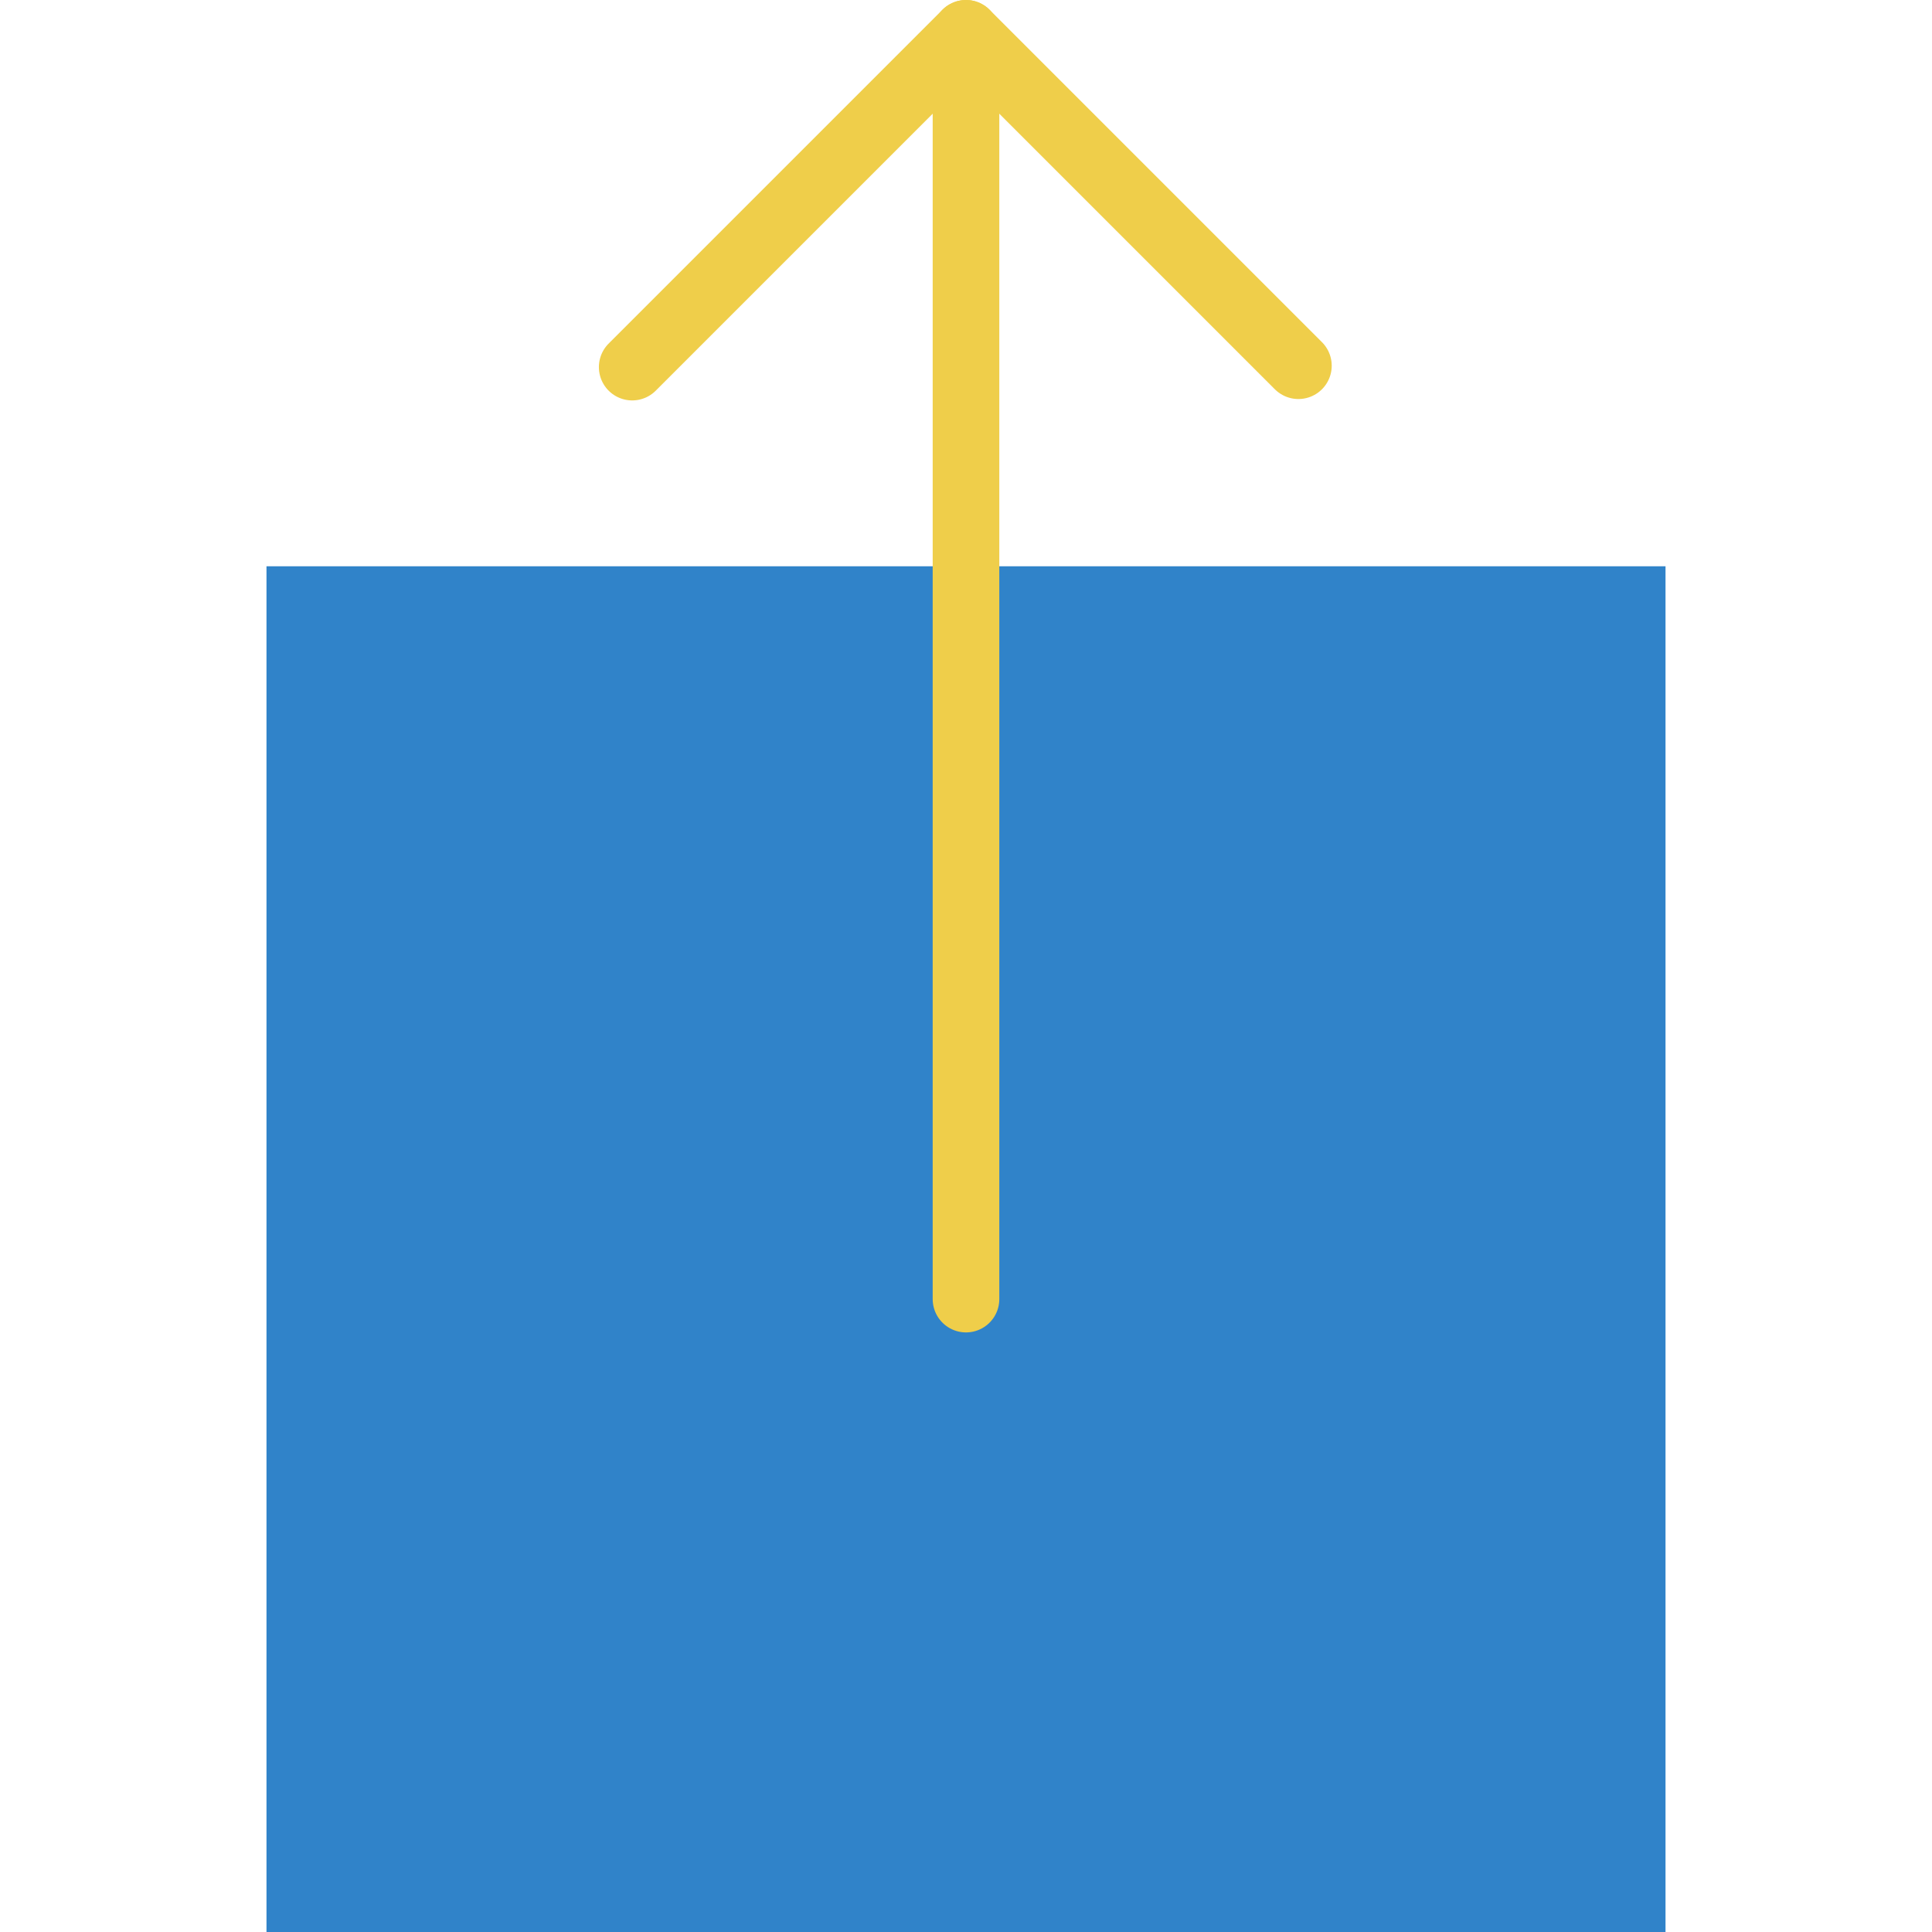
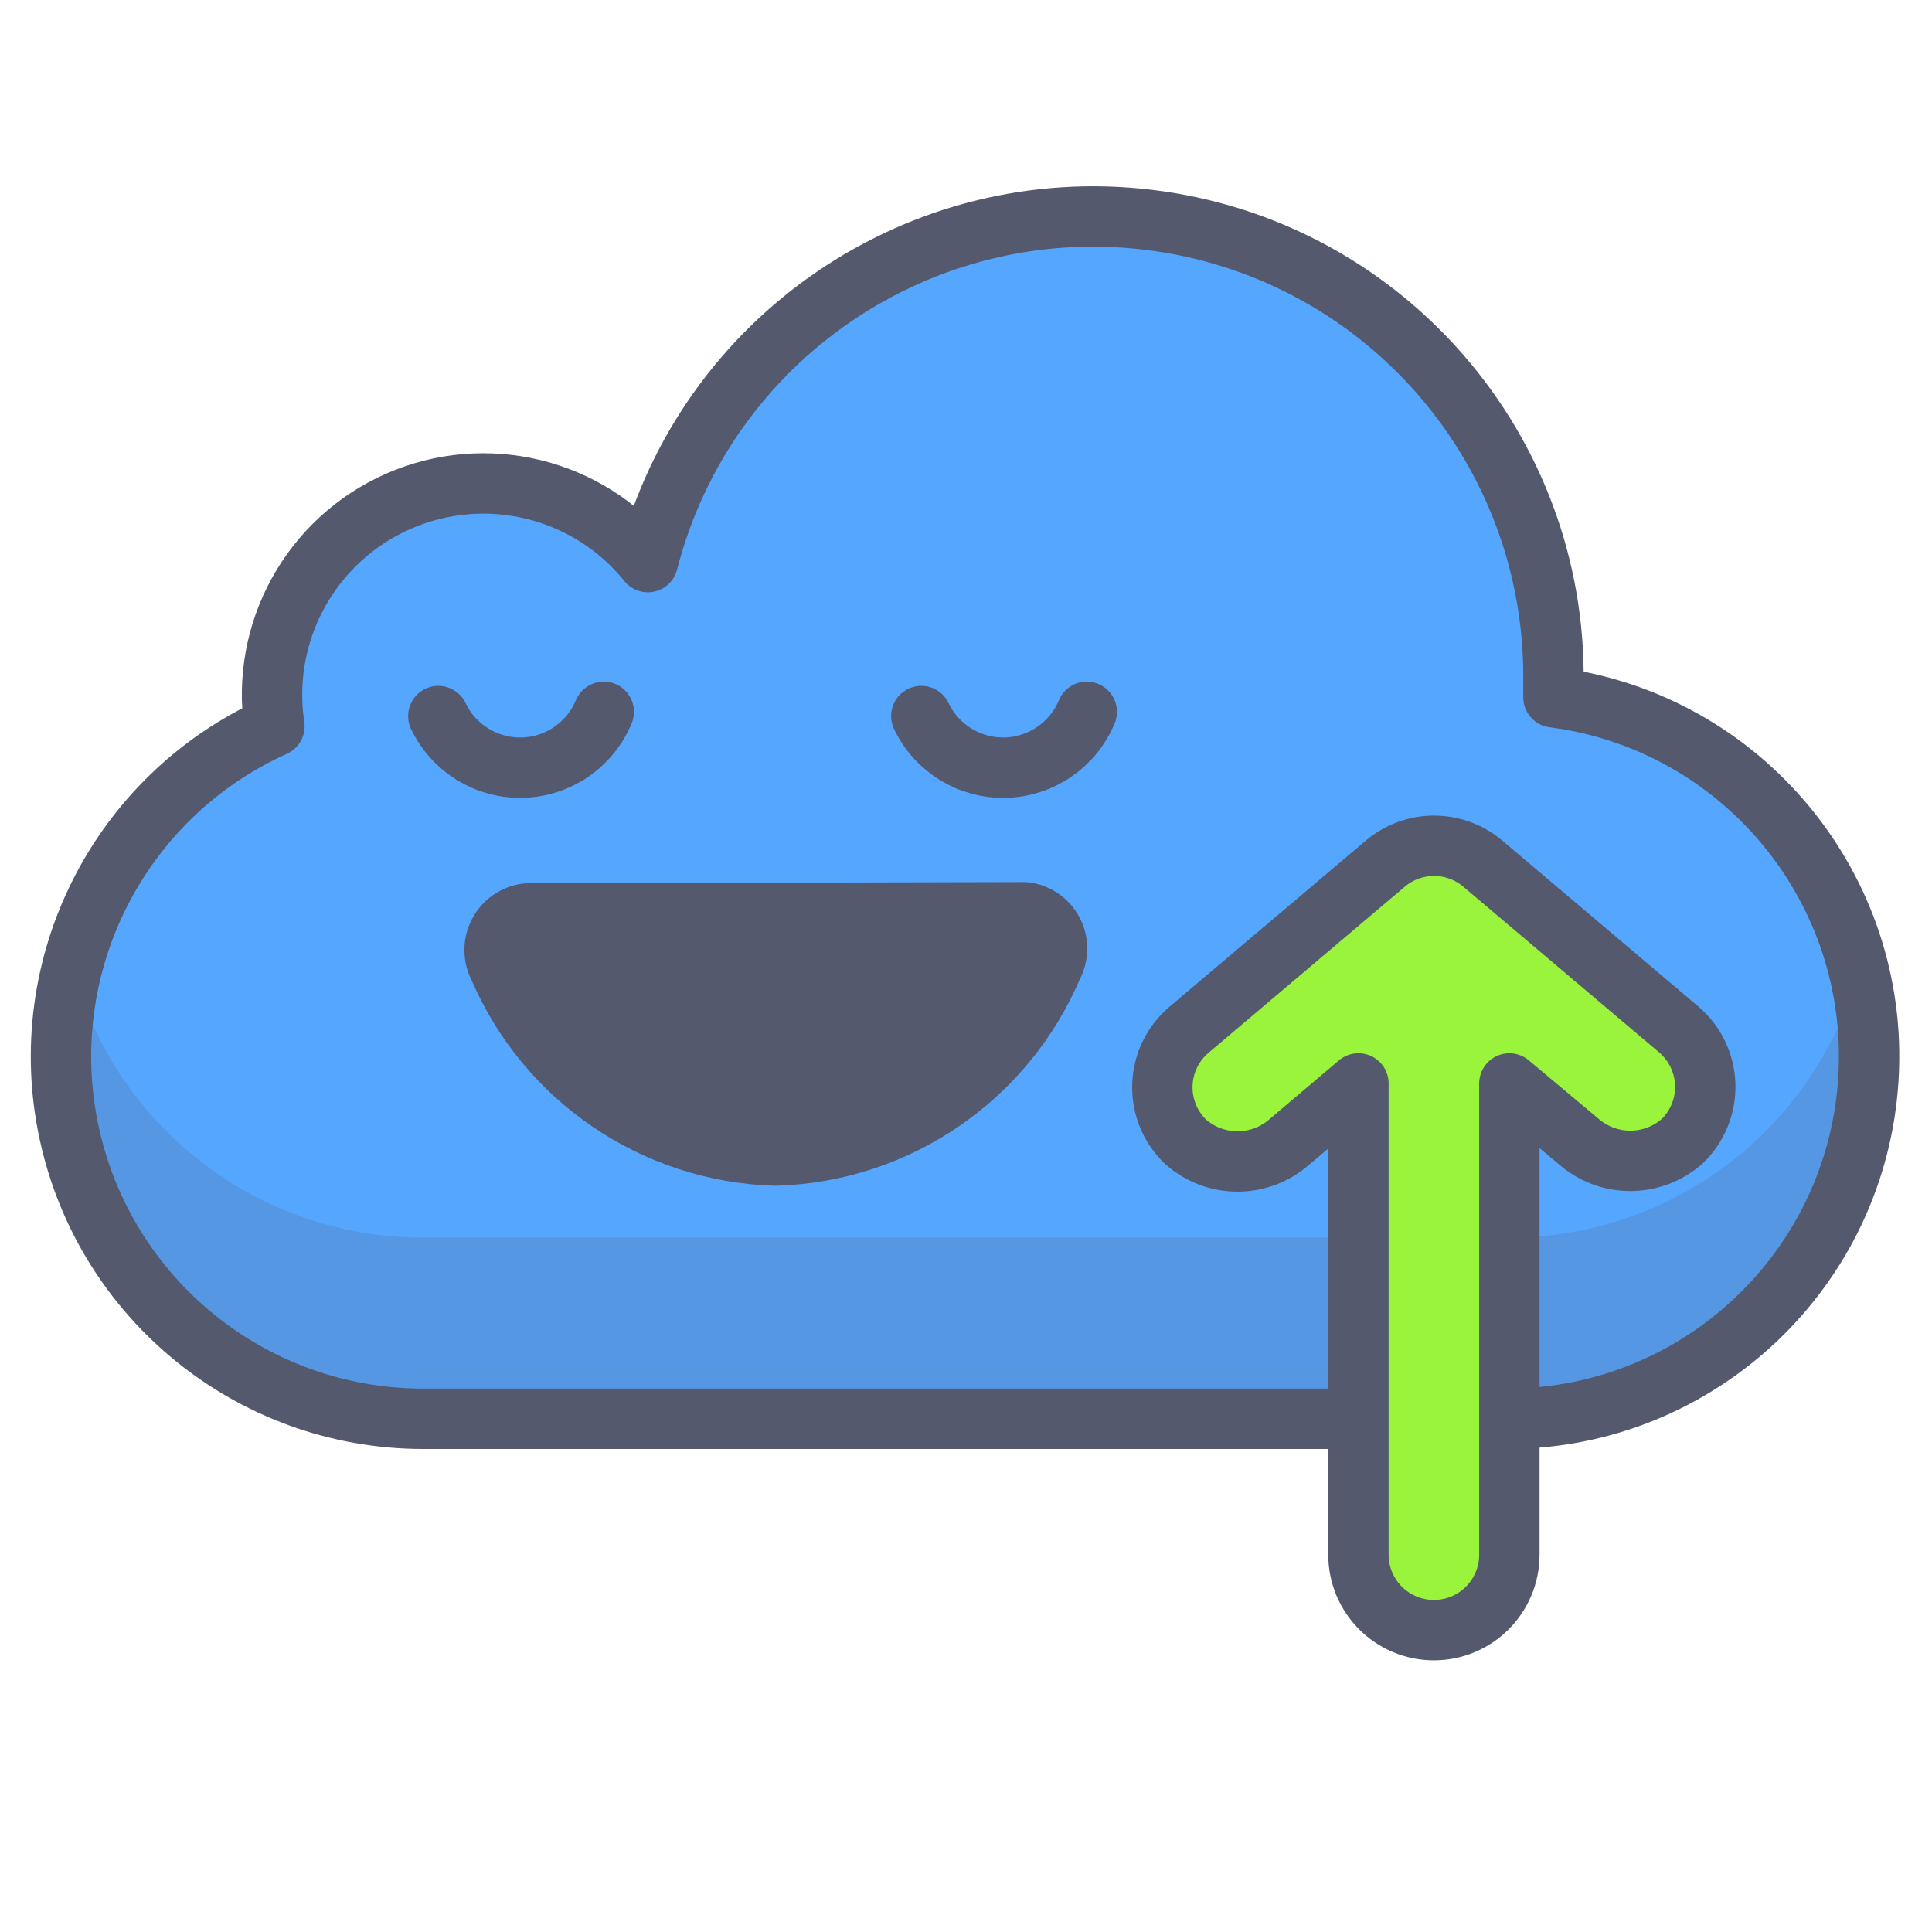
- <svg xmlns="http://www.w3.org/2000/svg" version="1.1" id="Capa_1" x="0px" y="0px" viewBox="0 0 58 58" style="enable-background:new 0 0 58 58;" xml:space="preserve">
-   <polygon style="fill:#3083C9;" points="36,17 22,17 8,17 8,58 50,58 50,17 " />
-   <polyline style="fill:none;stroke:#EFCE4A;stroke-width:2;stroke-linecap:round;stroke-linejoin:round;stroke-miterlimit:10;" points="  18.979,11.021 29,1 38.979,10.979 " />
-   <line style="fill:none;stroke:#EFCE4A;stroke-width:2;stroke-linecap:round;stroke-linejoin:round;stroke-miterlimit:10;" x1="29" y1="1" x2="29" y2="39" />
-   <g>
- </g>
-   <g>
- </g>
-   <g>
- </g>
-   <g>
- </g>
-   <g>
- </g>
-   <g>
- </g>
-   <g>
- </g>
-   <g>
- </g>
-   <g>
- </g>
-   <g>
- </g>
-   <g>
- </g>
-   <g>
- </g>
-   <g>
- </g>
-   <g>
- </g>
-   <g>
- </g>
+ <svg xmlns="http://www.w3.org/2000/svg" viewBox="0 0 64 64">
+   <defs>
+     <style>.cls-1{fill:#55a6ff;}.cls-1,.cls-3,.cls-4,.cls-5{stroke:#54596e;stroke-linecap:round;stroke-linejoin:round;stroke-width:2px;}.cls-2,.cls-4{fill:#54596e;}.cls-2{opacity:0.2;}.cls-3{fill:none;}.cls-5{fill:#9af43b;}</style>
+   </defs>
+   <g id="cloud-upload">
+     <path class="cls-1" d="M51.46,23.1c0-.28,0-.56,0-.85a15.24,15.24,0,0,0-30-3.63A7,7,0,0,0,9.09,24.06,12,12,0,0,0,14,47H50a12,12,0,0,0,1.46-23.9Z" />
+     <path class="cls-2" d="M50,41H14A12,12,0,0,1,2.39,32,12,12,0,0,0,14,47H50A12,12,0,0,0,61.61,32,12,12,0,0,1,50,41Z" />
+     <path class="cls-3" d="M36,23.58a3,3,0,0,1-5.48.14" />
+     <path class="cls-3" d="M20,23.58a3,3,0,0,1-5.48.14" />
+     <path class="cls-4" d="M33.94,30.22A1.21,1.21,0,0,1,34.87,32a10.3,10.3,0,0,1-9.18,6.28,10.29,10.29,0,0,1-9.16-6.23,1.22,1.22,0,0,1,.93-1.79Z" />
+     <path class="cls-5" d="M55.73,37.8a2.6,2.6,0,0,1-3.45,0L50,35.89V51.5A2.5,2.5,0,0,1,47.5,54h0A2.5,2.5,0,0,1,45,51.5V35.89l-2.28,1.93a2.6,2.6,0,0,1-3.45,0,2.5,2.5,0,0,1,.12-3.71l6.5-5.5a2.5,2.5,0,0,1,3.23,0l6.5,5.5A2.5,2.5,0,0,1,55.73,37.8Z" />
+   </g>
</svg>
